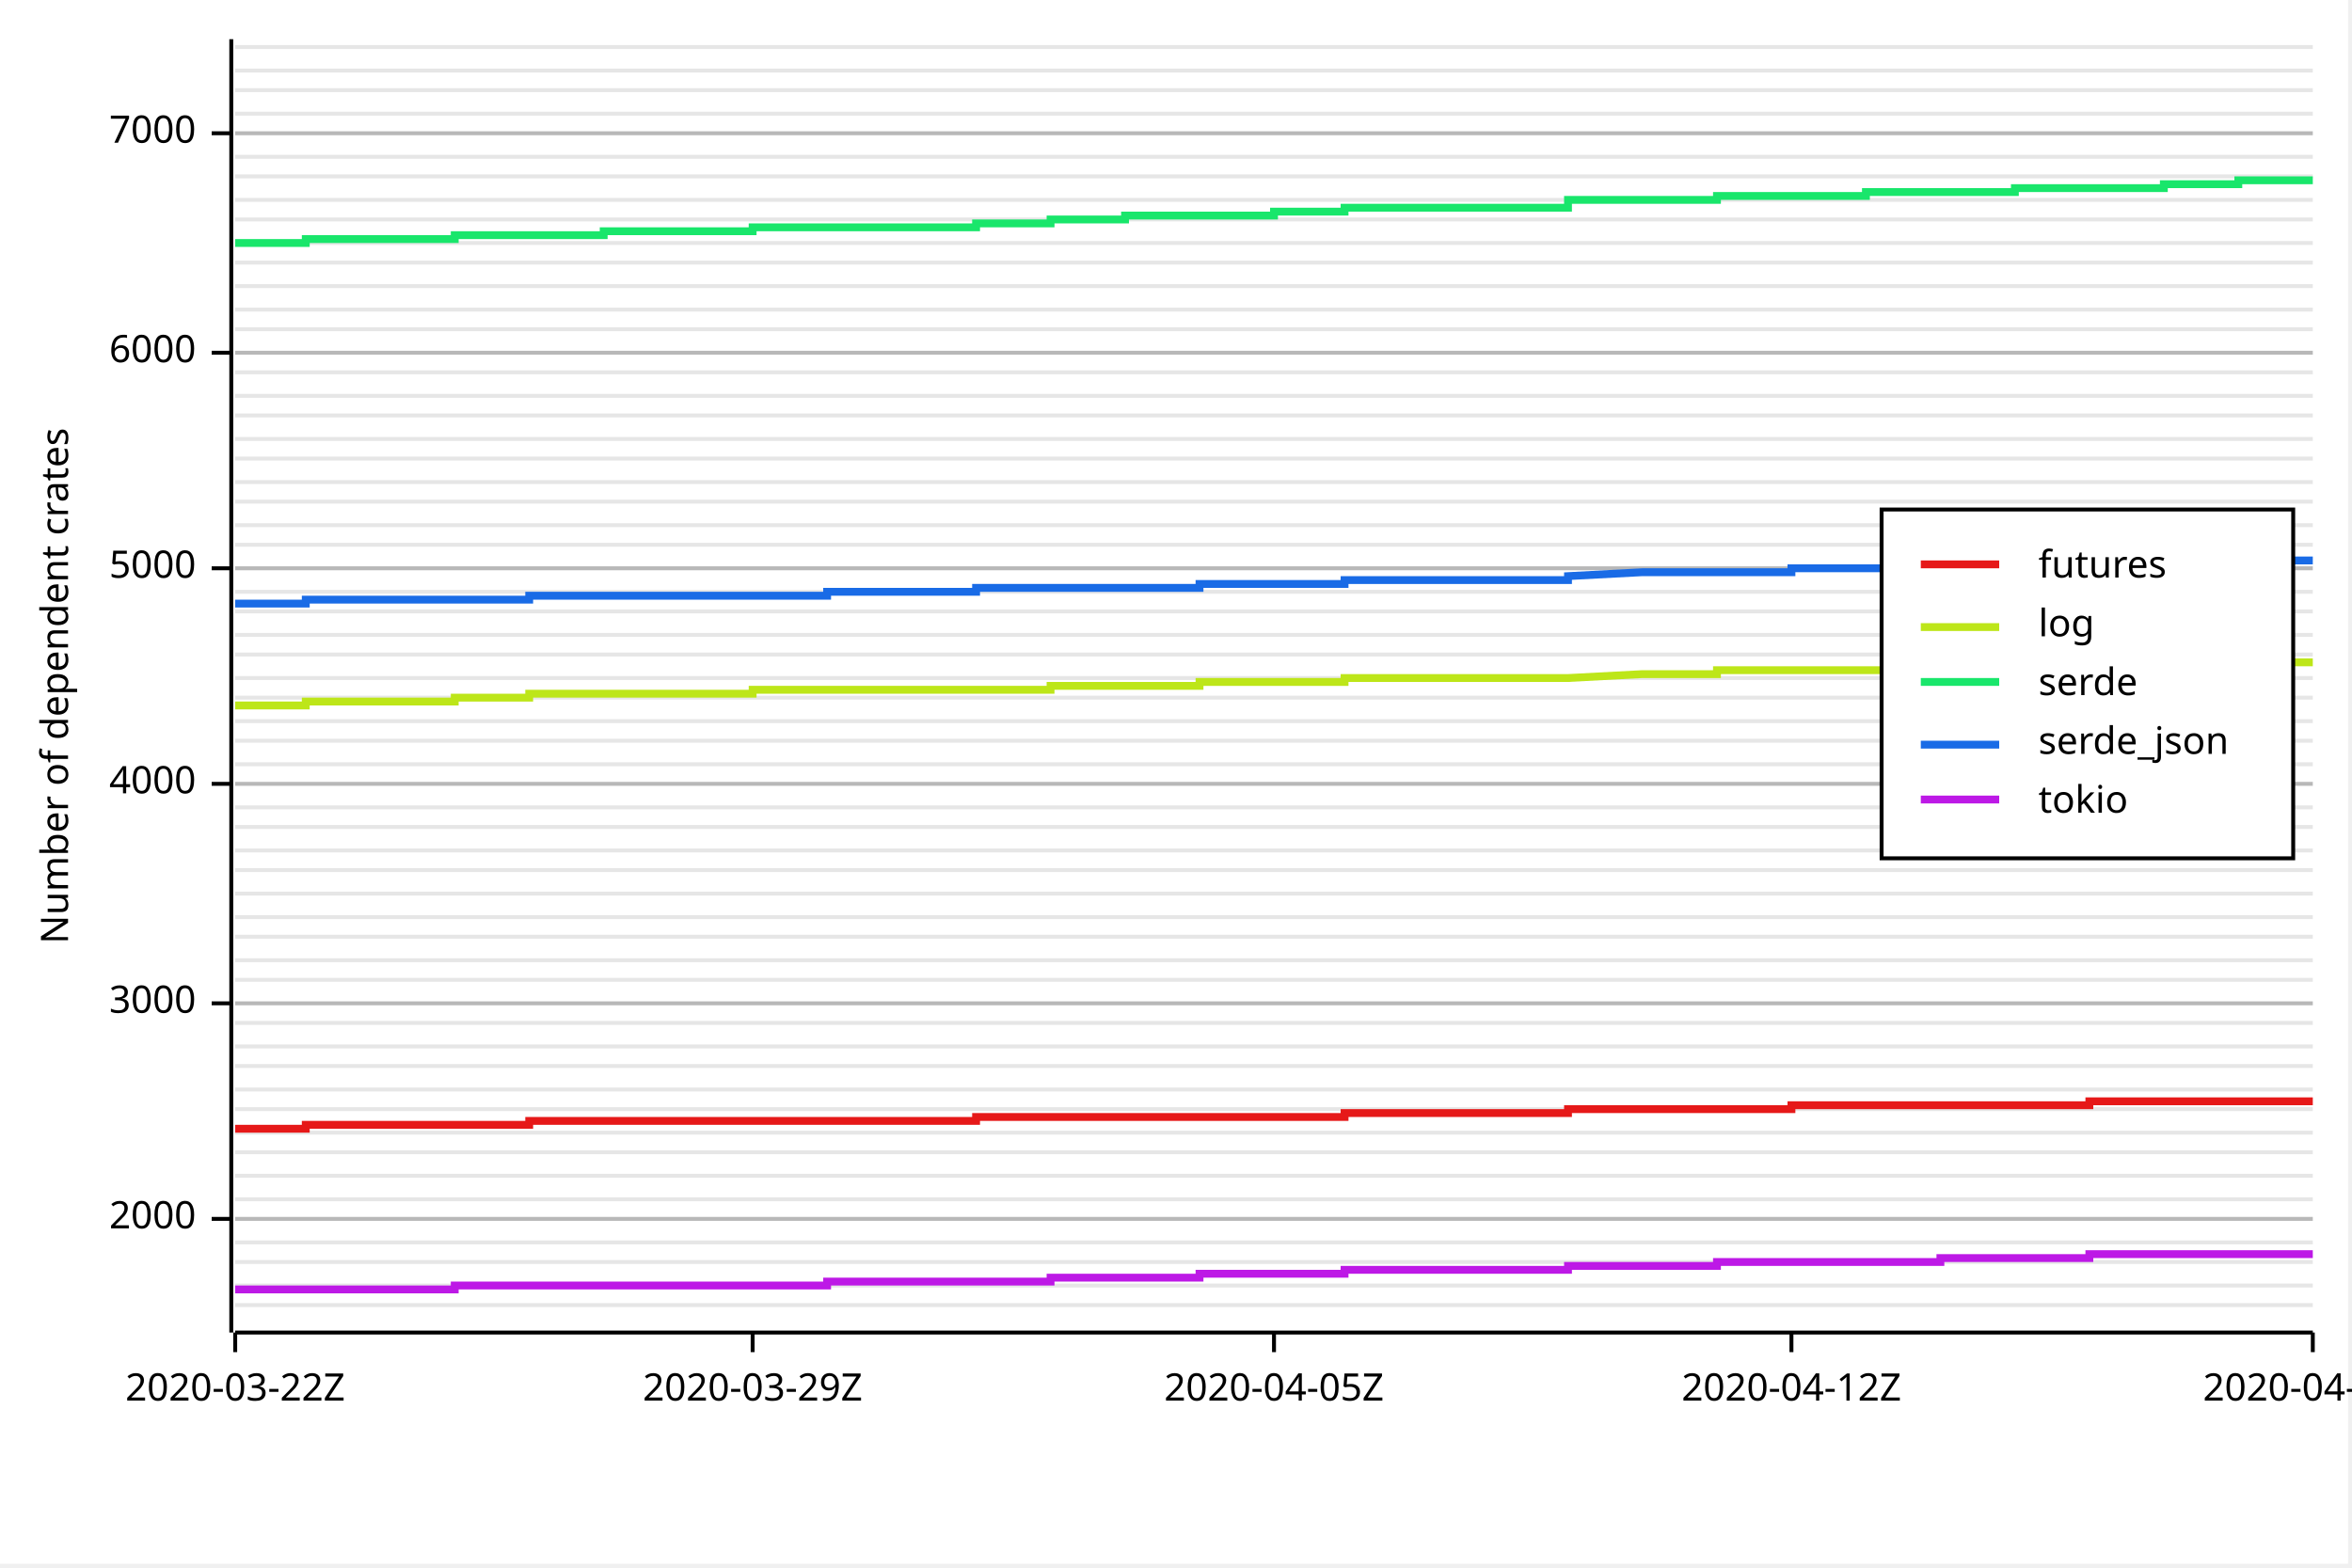
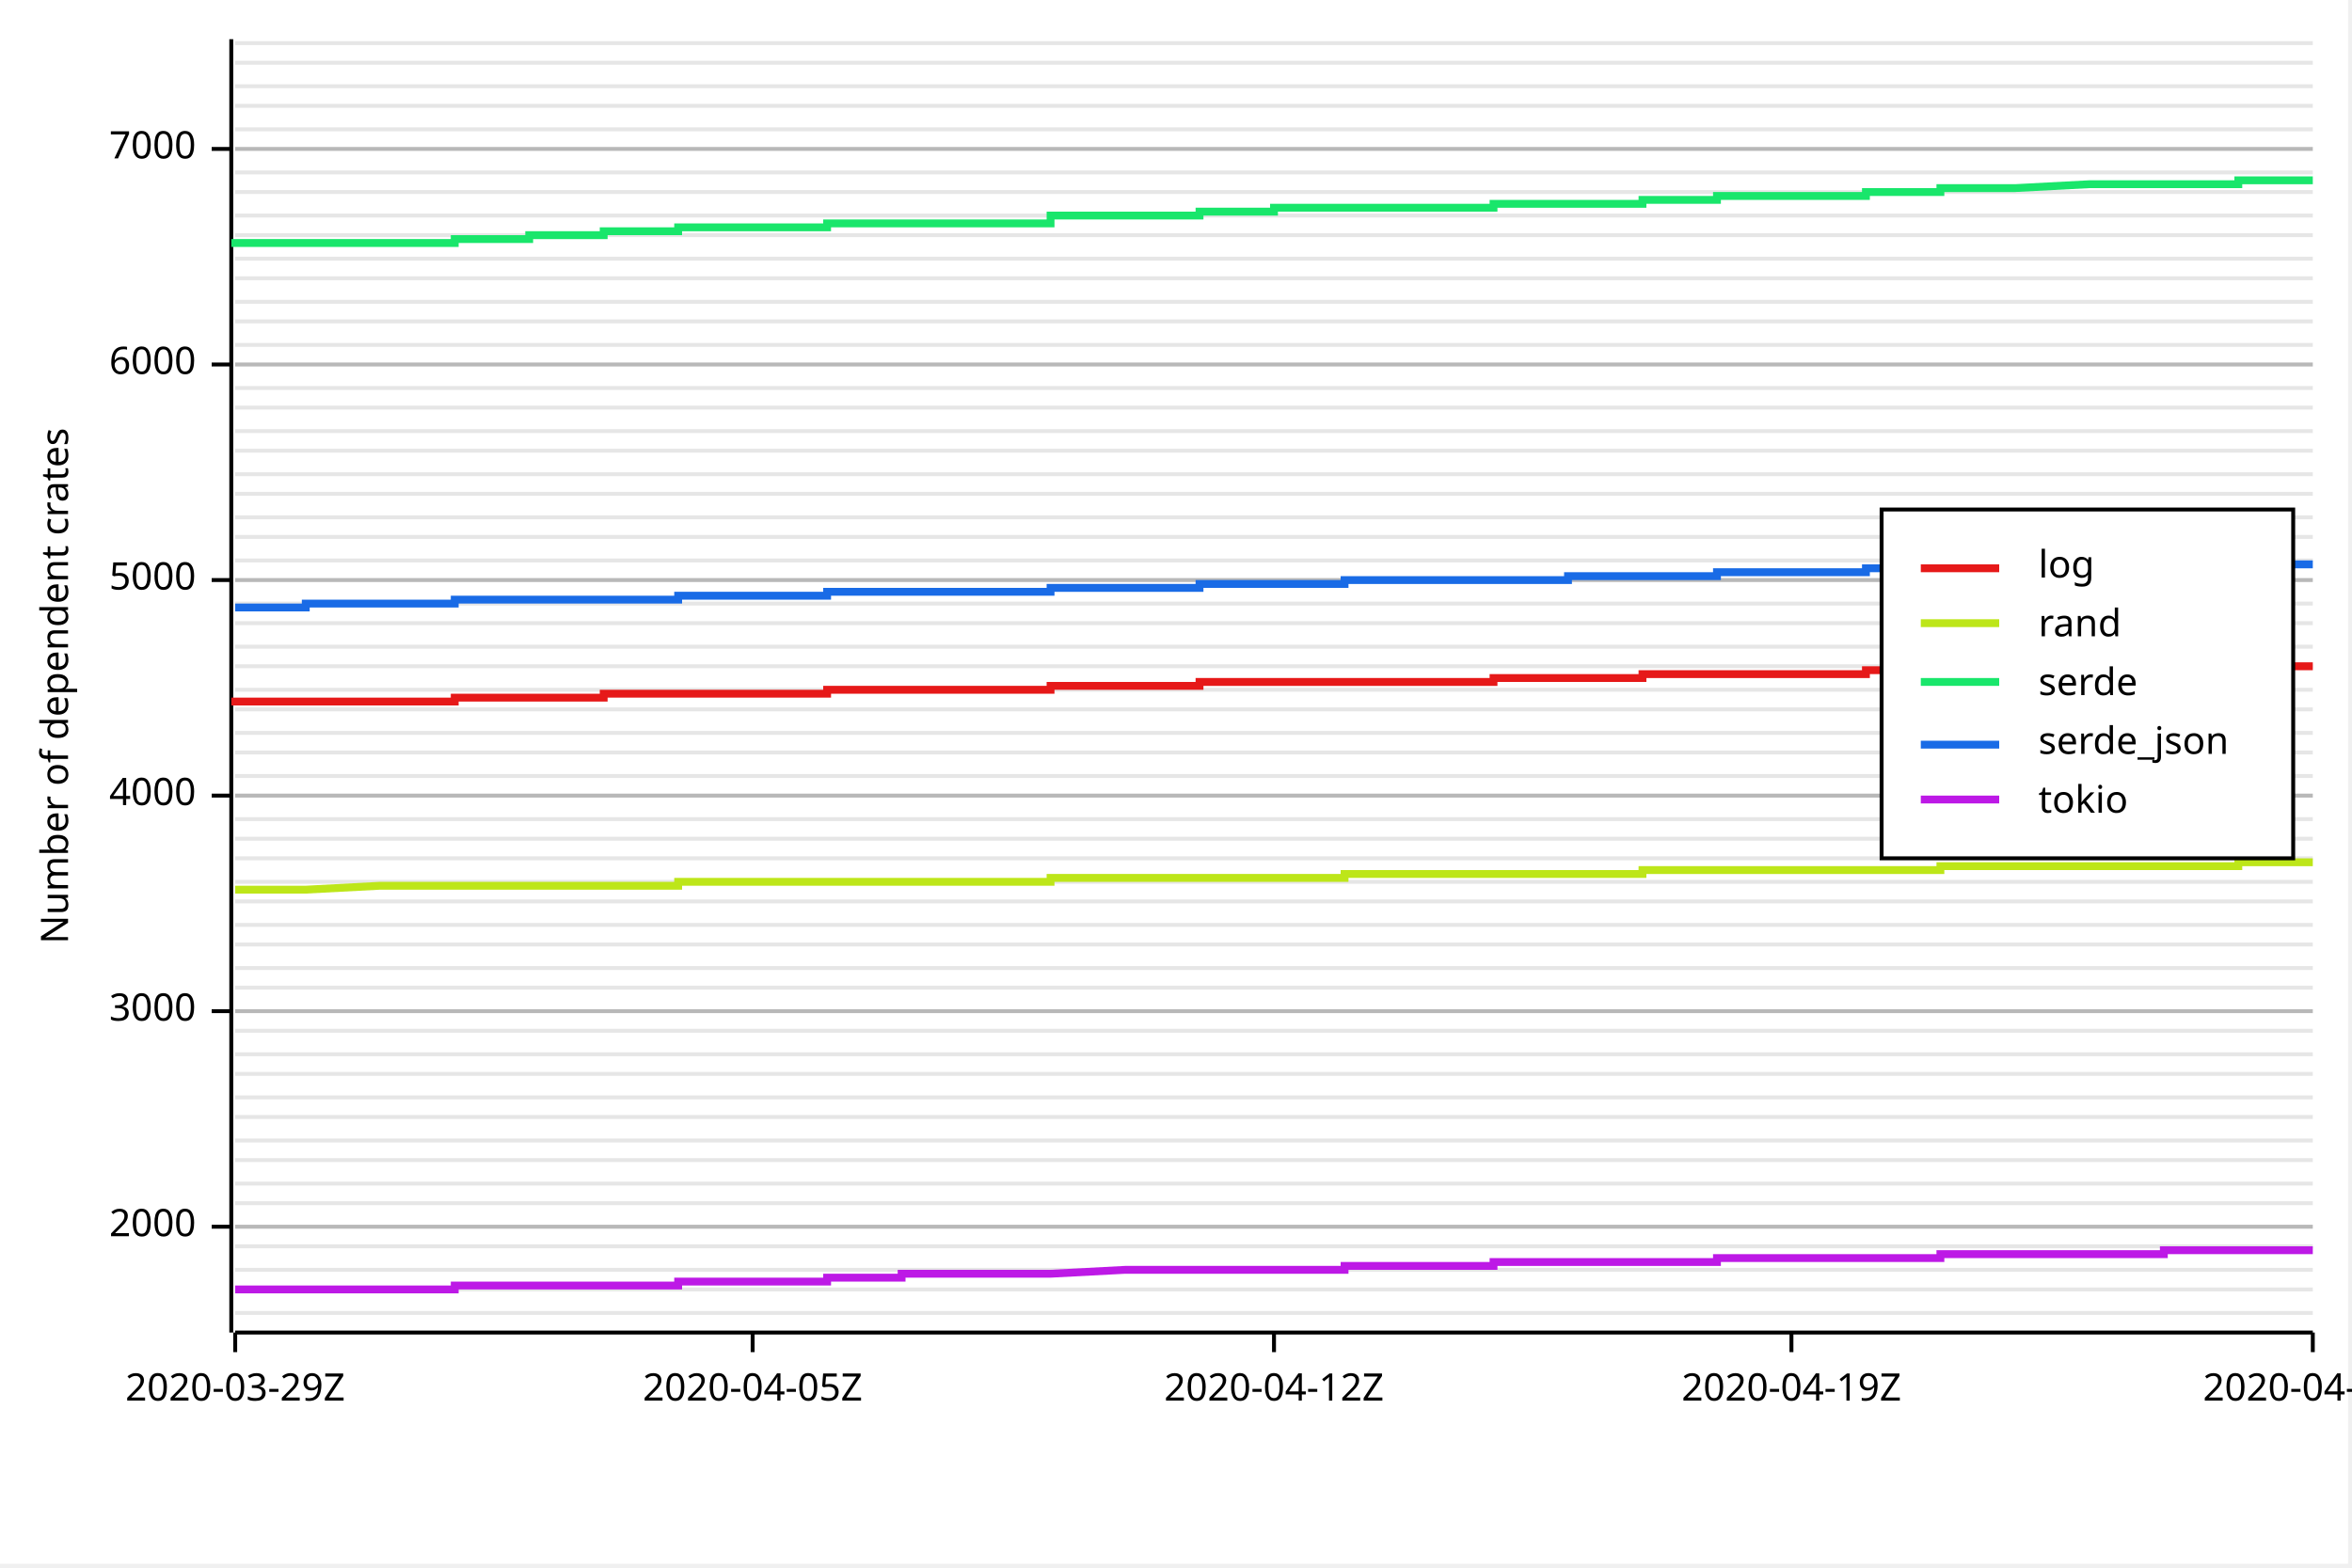
<svg xmlns="http://www.w3.org/2000/svg" width="600" height="400">
  <rect x="0" y="0" width="599" height="399" opacity="1" fill="#FFFFFF" stroke="none" />
-   <line opacity="0.1" stroke="#000000" stroke-width="1" x1="60" y1="333" x2="590" y2="333" />
-   <line opacity="0.1" stroke="#000000" stroke-width="1" x1="60" y1="328" x2="590" y2="328" />
-   <line opacity="0.1" stroke="#000000" stroke-width="1" x1="60" y1="322" x2="590" y2="322" />
-   <line opacity="0.1" stroke="#000000" stroke-width="1" x1="60" y1="317" x2="590" y2="317" />
-   <line opacity="0.1" stroke="#000000" stroke-width="1" x1="60" y1="311" x2="590" y2="311" />
-   <line opacity="0.1" stroke="#000000" stroke-width="1" x1="60" y1="306" x2="590" y2="306" />
-   <line opacity="0.1" stroke="#000000" stroke-width="1" x1="60" y1="300" x2="590" y2="300" />
-   <line opacity="0.1" stroke="#000000" stroke-width="1" x1="60" y1="294" x2="590" y2="294" />
-   <line opacity="0.1" stroke="#000000" stroke-width="1" x1="60" y1="289" x2="590" y2="289" />
-   <line opacity="0.1" stroke="#000000" stroke-width="1" x1="60" y1="283" x2="590" y2="283" />
-   <line opacity="0.1" stroke="#000000" stroke-width="1" x1="60" y1="278" x2="590" y2="278" />
-   <line opacity="0.1" stroke="#000000" stroke-width="1" x1="60" y1="272" x2="590" y2="272" />
-   <line opacity="0.1" stroke="#000000" stroke-width="1" x1="60" y1="267" x2="590" y2="267" />
-   <line opacity="0.1" stroke="#000000" stroke-width="1" x1="60" y1="261" x2="590" y2="261" />
-   <line opacity="0.1" stroke="#000000" stroke-width="1" x1="60" y1="256" x2="590" y2="256" />
-   <line opacity="0.1" stroke="#000000" stroke-width="1" x1="60" y1="250" x2="590" y2="250" />
-   <line opacity="0.1" stroke="#000000" stroke-width="1" x1="60" y1="245" x2="590" y2="245" />
-   <line opacity="0.1" stroke="#000000" stroke-width="1" x1="60" y1="239" x2="590" y2="239" />
-   <line opacity="0.1" stroke="#000000" stroke-width="1" x1="60" y1="234" x2="590" y2="234" />
-   <line opacity="0.1" stroke="#000000" stroke-width="1" x1="60" y1="228" x2="590" y2="228" />
-   <line opacity="0.1" stroke="#000000" stroke-width="1" x1="60" y1="222" x2="590" y2="222" />
-   <line opacity="0.1" stroke="#000000" stroke-width="1" x1="60" y1="217" x2="590" y2="217" />
-   <line opacity="0.1" stroke="#000000" stroke-width="1" x1="60" y1="211" x2="590" y2="211" />
-   <line opacity="0.1" stroke="#000000" stroke-width="1" x1="60" y1="206" x2="590" y2="206" />
-   <line opacity="0.1" stroke="#000000" stroke-width="1" x1="60" y1="200" x2="590" y2="200" />
-   <line opacity="0.1" stroke="#000000" stroke-width="1" x1="60" y1="195" x2="590" y2="195" />
-   <line opacity="0.1" stroke="#000000" stroke-width="1" x1="60" y1="189" x2="590" y2="189" />
-   <line opacity="0.1" stroke="#000000" stroke-width="1" x1="60" y1="184" x2="590" y2="184" />
-   <line opacity="0.1" stroke="#000000" stroke-width="1" x1="60" y1="178" x2="590" y2="178" />
-   <line opacity="0.1" stroke="#000000" stroke-width="1" x1="60" y1="173" x2="590" y2="173" />
-   <line opacity="0.1" stroke="#000000" stroke-width="1" x1="60" y1="167" x2="590" y2="167" />
-   <line opacity="0.1" stroke="#000000" stroke-width="1" x1="60" y1="162" x2="590" y2="162" />
-   <line opacity="0.1" stroke="#000000" stroke-width="1" x1="60" y1="156" x2="590" y2="156" />
-   <line opacity="0.1" stroke="#000000" stroke-width="1" x1="60" y1="151" x2="590" y2="151" />
-   <line opacity="0.1" stroke="#000000" stroke-width="1" x1="60" y1="145" x2="590" y2="145" />
-   <line opacity="0.1" stroke="#000000" stroke-width="1" x1="60" y1="139" x2="590" y2="139" />
-   <line opacity="0.1" stroke="#000000" stroke-width="1" x1="60" y1="134" x2="590" y2="134" />
-   <line opacity="0.1" stroke="#000000" stroke-width="1" x1="60" y1="128" x2="590" y2="128" />
-   <line opacity="0.1" stroke="#000000" stroke-width="1" x1="60" y1="123" x2="590" y2="123" />
-   <line opacity="0.1" stroke="#000000" stroke-width="1" x1="60" y1="117" x2="590" y2="117" />
-   <line opacity="0.1" stroke="#000000" stroke-width="1" x1="60" y1="112" x2="590" y2="112" />
-   <line opacity="0.1" stroke="#000000" stroke-width="1" x1="60" y1="106" x2="590" y2="106" />
-   <line opacity="0.1" stroke="#000000" stroke-width="1" x1="60" y1="101" x2="590" y2="101" />
-   <line opacity="0.1" stroke="#000000" stroke-width="1" x1="60" y1="95" x2="590" y2="95" />
-   <line opacity="0.1" stroke="#000000" stroke-width="1" x1="60" y1="90" x2="590" y2="90" />
-   <line opacity="0.1" stroke="#000000" stroke-width="1" x1="60" y1="84" x2="590" y2="84" />
-   <line opacity="0.1" stroke="#000000" stroke-width="1" x1="60" y1="79" x2="590" y2="79" />
-   <line opacity="0.1" stroke="#000000" stroke-width="1" x1="60" y1="73" x2="590" y2="73" />
-   <line opacity="0.1" stroke="#000000" stroke-width="1" x1="60" y1="67" x2="590" y2="67" />
-   <line opacity="0.1" stroke="#000000" stroke-width="1" x1="60" y1="62" x2="590" y2="62" />
-   <line opacity="0.1" stroke="#000000" stroke-width="1" x1="60" y1="56" x2="590" y2="56" />
-   <line opacity="0.1" stroke="#000000" stroke-width="1" x1="60" y1="51" x2="590" y2="51" />
-   <line opacity="0.1" stroke="#000000" stroke-width="1" x1="60" y1="45" x2="590" y2="45" />
-   <line opacity="0.1" stroke="#000000" stroke-width="1" x1="60" y1="40" x2="590" y2="40" />
-   <line opacity="0.1" stroke="#000000" stroke-width="1" x1="60" y1="34" x2="590" y2="34" />
-   <line opacity="0.1" stroke="#000000" stroke-width="1" x1="60" y1="29" x2="590" y2="29" />
-   <line opacity="0.1" stroke="#000000" stroke-width="1" x1="60" y1="23" x2="590" y2="23" />
-   <line opacity="0.1" stroke="#000000" stroke-width="1" x1="60" y1="18" x2="590" y2="18" />
-   <line opacity="0.1" stroke="#000000" stroke-width="1" x1="60" y1="12" x2="590" y2="12" />
+   <line opacity="0.1" stroke="#000000" stroke-width="1" x1="60" y1="335" x2="590" y2="335" />
+   <line opacity="0.1" stroke="#000000" stroke-width="1" x1="60" y1="329" x2="590" y2="329" />
+   <line opacity="0.1" stroke="#000000" stroke-width="1" x1="60" y1="324" x2="590" y2="324" />
+   <line opacity="0.1" stroke="#000000" stroke-width="1" x1="60" y1="318" x2="590" y2="318" />
+   <line opacity="0.1" stroke="#000000" stroke-width="1" x1="60" y1="313" x2="590" y2="313" />
+   <line opacity="0.1" stroke="#000000" stroke-width="1" x1="60" y1="307" x2="590" y2="307" />
+   <line opacity="0.1" stroke="#000000" stroke-width="1" x1="60" y1="302" x2="590" y2="302" />
+   <line opacity="0.1" stroke="#000000" stroke-width="1" x1="60" y1="296" x2="590" y2="296" />
+   <line opacity="0.1" stroke="#000000" stroke-width="1" x1="60" y1="291" x2="590" y2="291" />
+   <line opacity="0.1" stroke="#000000" stroke-width="1" x1="60" y1="285" x2="590" y2="285" />
+   <line opacity="0.1" stroke="#000000" stroke-width="1" x1="60" y1="280" x2="590" y2="280" />
+   <line opacity="0.1" stroke="#000000" stroke-width="1" x1="60" y1="274" x2="590" y2="274" />
+   <line opacity="0.1" stroke="#000000" stroke-width="1" x1="60" y1="269" x2="590" y2="269" />
+   <line opacity="0.1" stroke="#000000" stroke-width="1" x1="60" y1="263" x2="590" y2="263" />
+   <line opacity="0.1" stroke="#000000" stroke-width="1" x1="60" y1="258" x2="590" y2="258" />
+   <line opacity="0.1" stroke="#000000" stroke-width="1" x1="60" y1="252" x2="590" y2="252" />
+   <line opacity="0.1" stroke="#000000" stroke-width="1" x1="60" y1="247" x2="590" y2="247" />
+   <line opacity="0.1" stroke="#000000" stroke-width="1" x1="60" y1="241" x2="590" y2="241" />
+   <line opacity="0.1" stroke="#000000" stroke-width="1" x1="60" y1="236" x2="590" y2="236" />
+   <line opacity="0.1" stroke="#000000" stroke-width="1" x1="60" y1="230" x2="590" y2="230" />
+   <line opacity="0.1" stroke="#000000" stroke-width="1" x1="60" y1="225" x2="590" y2="225" />
+   <line opacity="0.1" stroke="#000000" stroke-width="1" x1="60" y1="219" x2="590" y2="219" />
+   <line opacity="0.1" stroke="#000000" stroke-width="1" x1="60" y1="214" x2="590" y2="214" />
+   <line opacity="0.1" stroke="#000000" stroke-width="1" x1="60" y1="209" x2="590" y2="209" />
+   <line opacity="0.1" stroke="#000000" stroke-width="1" x1="60" y1="203" x2="590" y2="203" />
+   <line opacity="0.1" stroke="#000000" stroke-width="1" x1="60" y1="198" x2="590" y2="198" />
+   <line opacity="0.1" stroke="#000000" stroke-width="1" x1="60" y1="192" x2="590" y2="192" />
+   <line opacity="0.1" stroke="#000000" stroke-width="1" x1="60" y1="187" x2="590" y2="187" />
+   <line opacity="0.1" stroke="#000000" stroke-width="1" x1="60" y1="181" x2="590" y2="181" />
+   <line opacity="0.1" stroke="#000000" stroke-width="1" x1="60" y1="176" x2="590" y2="176" />
+   <line opacity="0.1" stroke="#000000" stroke-width="1" x1="60" y1="170" x2="590" y2="170" />
+   <line opacity="0.1" stroke="#000000" stroke-width="1" x1="60" y1="165" x2="590" y2="165" />
+   <line opacity="0.1" stroke="#000000" stroke-width="1" x1="60" y1="159" x2="590" y2="159" />
+   <line opacity="0.1" stroke="#000000" stroke-width="1" x1="60" y1="154" x2="590" y2="154" />
+   <line opacity="0.1" stroke="#000000" stroke-width="1" x1="60" y1="148" x2="590" y2="148" />
+   <line opacity="0.1" stroke="#000000" stroke-width="1" x1="60" y1="143" x2="590" y2="143" />
+   <line opacity="0.1" stroke="#000000" stroke-width="1" x1="60" y1="137" x2="590" y2="137" />
+   <line opacity="0.1" stroke="#000000" stroke-width="1" x1="60" y1="132" x2="590" y2="132" />
+   <line opacity="0.1" stroke="#000000" stroke-width="1" x1="60" y1="126" x2="590" y2="126" />
+   <line opacity="0.1" stroke="#000000" stroke-width="1" x1="60" y1="121" x2="590" y2="121" />
+   <line opacity="0.1" stroke="#000000" stroke-width="1" x1="60" y1="115" x2="590" y2="115" />
+   <line opacity="0.1" stroke="#000000" stroke-width="1" x1="60" y1="110" x2="590" y2="110" />
+   <line opacity="0.1" stroke="#000000" stroke-width="1" x1="60" y1="104" x2="590" y2="104" />
+   <line opacity="0.1" stroke="#000000" stroke-width="1" x1="60" y1="99" x2="590" y2="99" />
+   <line opacity="0.1" stroke="#000000" stroke-width="1" x1="60" y1="93" x2="590" y2="93" />
+   <line opacity="0.1" stroke="#000000" stroke-width="1" x1="60" y1="88" x2="590" y2="88" />
+   <line opacity="0.1" stroke="#000000" stroke-width="1" x1="60" y1="82" x2="590" y2="82" />
+   <line opacity="0.1" stroke="#000000" stroke-width="1" x1="60" y1="77" x2="590" y2="77" />
+   <line opacity="0.1" stroke="#000000" stroke-width="1" x1="60" y1="71" x2="590" y2="71" />
+   <line opacity="0.1" stroke="#000000" stroke-width="1" x1="60" y1="66" x2="590" y2="66" />
+   <line opacity="0.1" stroke="#000000" stroke-width="1" x1="60" y1="60" x2="590" y2="60" />
+   <line opacity="0.1" stroke="#000000" stroke-width="1" x1="60" y1="55" x2="590" y2="55" />
+   <line opacity="0.1" stroke="#000000" stroke-width="1" x1="60" y1="49" x2="590" y2="49" />
+   <line opacity="0.1" stroke="#000000" stroke-width="1" x1="60" y1="44" x2="590" y2="44" />
+   <line opacity="0.1" stroke="#000000" stroke-width="1" x1="60" y1="38" x2="590" y2="38" />
+   <line opacity="0.1" stroke="#000000" stroke-width="1" x1="60" y1="33" x2="590" y2="33" />
+   <line opacity="0.1" stroke="#000000" stroke-width="1" x1="60" y1="27" x2="590" y2="27" />
+   <line opacity="0.1" stroke="#000000" stroke-width="1" x1="60" y1="22" x2="590" y2="22" />
+   <line opacity="0.1" stroke="#000000" stroke-width="1" x1="60" y1="16" x2="590" y2="16" />
+   <line opacity="0.1" stroke="#000000" stroke-width="1" x1="60" y1="11" x2="590" y2="11" />
  <text x="10" y="175" dy="0.76em" text-anchor="middle" font-family="sans-serif" font-size="9.677" opacity="1" fill="#000000" transform="rotate(270, 10, 175)">
Number of dependent crates
</text>
-   <line opacity="0.2" stroke="#000000" stroke-width="1" x1="60" y1="311" x2="590" y2="311" />
-   <line opacity="0.2" stroke="#000000" stroke-width="1" x1="60" y1="256" x2="590" y2="256" />
-   <line opacity="0.2" stroke="#000000" stroke-width="1" x1="60" y1="200" x2="590" y2="200" />
-   <line opacity="0.2" stroke="#000000" stroke-width="1" x1="60" y1="145" x2="590" y2="145" />
-   <line opacity="0.2" stroke="#000000" stroke-width="1" x1="60" y1="90" x2="590" y2="90" />
-   <line opacity="0.2" stroke="#000000" stroke-width="1" x1="60" y1="34" x2="590" y2="34" />
+   <line opacity="0.2" stroke="#000000" stroke-width="1" x1="60" y1="313" x2="590" y2="313" />
+   <line opacity="0.2" stroke="#000000" stroke-width="1" x1="60" y1="258" x2="590" y2="258" />
+   <line opacity="0.2" stroke="#000000" stroke-width="1" x1="60" y1="203" x2="590" y2="203" />
+   <line opacity="0.2" stroke="#000000" stroke-width="1" x1="60" y1="148" x2="590" y2="148" />
+   <line opacity="0.2" stroke="#000000" stroke-width="1" x1="60" y1="93" x2="590" y2="93" />
+   <line opacity="0.2" stroke="#000000" stroke-width="1" x1="60" y1="38" x2="590" y2="38" />
  <polyline fill="none" opacity="1" stroke="#000000" stroke-width="1" points="59,10 59,340 " />
-   <text x="50" y="311" dy="0.5ex" text-anchor="end" font-family="sans-serif" font-size="9.677" opacity="1" fill="#000000">
+   <text x="50" y="313" dy="0.5ex" text-anchor="end" font-family="sans-serif" font-size="9.677" opacity="1" fill="#000000">
2000
</text>
-   <polyline fill="none" opacity="1" stroke="#000000" stroke-width="1" points="54,311 59,311 " />
-   <text x="50" y="256" dy="0.5ex" text-anchor="end" font-family="sans-serif" font-size="9.677" opacity="1" fill="#000000">
+   <polyline fill="none" opacity="1" stroke="#000000" stroke-width="1" points="54,313 59,313 " />
+   <text x="50" y="258" dy="0.5ex" text-anchor="end" font-family="sans-serif" font-size="9.677" opacity="1" fill="#000000">
3000
</text>
-   <polyline fill="none" opacity="1" stroke="#000000" stroke-width="1" points="54,256 59,256 " />
-   <text x="50" y="200" dy="0.5ex" text-anchor="end" font-family="sans-serif" font-size="9.677" opacity="1" fill="#000000">
+   <polyline fill="none" opacity="1" stroke="#000000" stroke-width="1" points="54,258 59,258 " />
+   <text x="50" y="203" dy="0.5ex" text-anchor="end" font-family="sans-serif" font-size="9.677" opacity="1" fill="#000000">
4000
</text>
-   <polyline fill="none" opacity="1" stroke="#000000" stroke-width="1" points="54,200 59,200 " />
-   <text x="50" y="145" dy="0.5ex" text-anchor="end" font-family="sans-serif" font-size="9.677" opacity="1" fill="#000000">
+   <polyline fill="none" opacity="1" stroke="#000000" stroke-width="1" points="54,203 59,203 " />
+   <text x="50" y="148" dy="0.5ex" text-anchor="end" font-family="sans-serif" font-size="9.677" opacity="1" fill="#000000">
5000
</text>
-   <polyline fill="none" opacity="1" stroke="#000000" stroke-width="1" points="54,145 59,145 " />
-   <text x="50" y="90" dy="0.5ex" text-anchor="end" font-family="sans-serif" font-size="9.677" opacity="1" fill="#000000">
+   <polyline fill="none" opacity="1" stroke="#000000" stroke-width="1" points="54,148 59,148 " />
+   <text x="50" y="93" dy="0.5ex" text-anchor="end" font-family="sans-serif" font-size="9.677" opacity="1" fill="#000000">
6000
</text>
-   <polyline fill="none" opacity="1" stroke="#000000" stroke-width="1" points="54,90 59,90 " />
-   <text x="50" y="34" dy="0.5ex" text-anchor="end" font-family="sans-serif" font-size="9.677" opacity="1" fill="#000000">
+   <polyline fill="none" opacity="1" stroke="#000000" stroke-width="1" points="54,93 59,93 " />
+   <text x="50" y="38" dy="0.5ex" text-anchor="end" font-family="sans-serif" font-size="9.677" opacity="1" fill="#000000">
7000
</text>
-   <polyline fill="none" opacity="1" stroke="#000000" stroke-width="1" points="54,34 59,34 " />
+   <polyline fill="none" opacity="1" stroke="#000000" stroke-width="1" points="54,38 59,38 " />
  <polyline fill="none" opacity="1" stroke="#000000" stroke-width="1" points="60,340 590,340 " />
  <text x="60" y="350" dy="0.76em" text-anchor="middle" font-family="sans-serif" font-size="9.677" opacity="1" fill="#000000">
- 2020-03-22Z
+ 2020-03-29Z
</text>
  <polyline fill="none" opacity="1" stroke="#000000" stroke-width="1" points="60,340 60,345 " />
  <text x="192" y="350" dy="0.76em" text-anchor="middle" font-family="sans-serif" font-size="9.677" opacity="1" fill="#000000">
- 2020-03-29Z
+ 2020-04-05Z
</text>
  <polyline fill="none" opacity="1" stroke="#000000" stroke-width="1" points="192,340 192,345 " />
  <text x="325" y="350" dy="0.76em" text-anchor="middle" font-family="sans-serif" font-size="9.677" opacity="1" fill="#000000">
- 2020-04-05Z
+ 2020-04-12Z
</text>
  <polyline fill="none" opacity="1" stroke="#000000" stroke-width="1" points="325,340 325,345 " />
  <text x="457" y="350" dy="0.76em" text-anchor="middle" font-family="sans-serif" font-size="9.677" opacity="1" fill="#000000">
- 2020-04-12Z
+ 2020-04-19Z
</text>
  <polyline fill="none" opacity="1" stroke="#000000" stroke-width="1" points="457,340 457,345 " />
  <text x="590" y="350" dy="0.76em" text-anchor="middle" font-family="sans-serif" font-size="9.677" opacity="1" fill="#000000">
- 2020-04-19Z
+ 2020-04-26Z
</text>
  <polyline fill="none" opacity="1" stroke="#000000" stroke-width="1" points="590,340 590,345 " />
-   <polyline fill="none" opacity="1" stroke="#E61919" stroke-width="2" points="60,288 78,288 78,287 97,287 116,287 116,287 135,287 135,286 154,286 154,286 173,286 173,286 192,286 192,286 211,286 211,286 230,286 249,286 249,285 268,285 268,285 287,285 287,285 306,285 306,285 325,285 325,285 343,285 343,284 362,284 362,284 381,284 381,284 400,284 400,283 419,283 438,283 438,283 457,283 457,282 476,282 476,282 495,282 495,282 514,282 514,282 533,282 533,281 552,281 552,281 571,281 571,281 590,281 " />
-   <polyline fill="none" opacity="1" stroke="#BDE619" stroke-width="2" points="60,180 78,180 78,179 97,179 116,179 116,178 135,178 135,177 154,177 154,177 173,177 173,177 192,177 192,176 211,176 211,176 230,176 249,176 249,176 268,176 268,175 287,175 287,175 306,175 306,174 325,174 325,174 343,174 343,173 362,173 362,173 381,173 381,173 400,173 400,173 419,172 438,172 438,171 457,171 457,171 476,171 476,171 495,171 495,171 514,171 514,170 533,170 533,170 552,170 552,169 571,169 571,169 590,169 " />
-   <polyline fill="none" opacity="1" stroke="#19E66B" stroke-width="2" points="60,62 78,62 78,61 97,61 116,61 116,60 135,60 135,60 154,60 154,59 173,59 173,59 192,59 192,58 211,58 211,58 230,58 249,58 249,57 268,57 268,56 287,56 287,55 306,55 306,55 325,55 325,54 343,54 343,53 362,53 362,53 381,53 381,53 400,53 400,51 419,51 438,51 438,50 457,50 457,50 476,50 476,49 495,49 495,49 514,49 514,48 533,48 533,48 552,48 552,47 571,47 571,46 590,46 " />
-   <polyline fill="none" opacity="1" stroke="#196BE6" stroke-width="2" points="60,154 78,154 78,153 97,153 116,153 116,153 135,153 135,152 154,152 154,152 173,152 173,152 192,152 192,152 211,152 211,151 230,151 249,151 249,150 268,150 268,150 287,150 287,150 306,150 306,149 325,149 325,149 343,149 343,148 362,148 362,148 381,148 381,148 400,148 400,147 419,146 438,146 438,146 457,146 457,145 476,145 476,145 495,145 495,145 514,145 514,145 533,145 533,144 552,144 552,144 571,144 571,143 590,143 " />
-   <polyline fill="none" opacity="1" stroke="#BD19E6" stroke-width="2" points="60,329 78,329 78,329 97,329 116,329 116,328 135,328 135,328 154,328 154,328 173,328 173,328 192,328 192,328 211,328 211,327 230,327 249,327 249,327 268,327 268,326 287,326 287,326 306,326 306,325 325,325 325,325 343,325 343,324 362,324 362,324 381,324 381,324 400,324 400,323 419,323 438,323 438,322 457,322 457,322 476,322 476,322 495,322 495,321 514,321 514,321 533,321 533,320 552,320 552,320 571,320 571,320 590,320 " />
+   <polyline fill="none" opacity="1" stroke="#E61919" stroke-width="2" points="60,180 60,179 78,179 78,179 97,179 116,179 116,178 135,178 135,178 154,178 154,177 173,177 173,177 192,177 192,177 211,177 211,176 230,176 230,176 249,176 249,176 268,176 268,175 287,175 306,175 306,174 325,174 325,174 343,174 343,174 362,174 362,174 381,174 381,173 400,173 400,173 419,173 419,172 438,172 438,172 457,172 457,172 476,172 476,171 495,171 495,171 514,170 533,170 552,170 552,170 571,170 571,170 590,170 " />
+   <polyline fill="none" opacity="1" stroke="#BDE619" stroke-width="2" points="60,227 60,227 78,227 78,227 97,226 116,226 116,226 135,226 135,226 154,226 154,226 173,226 173,225 192,225 192,225 211,225 211,225 230,225 230,225 249,225 249,225 268,225 268,224 287,224 306,224 306,224 325,224 325,224 343,224 343,223 362,223 362,223 381,223 381,223 400,223 400,223 419,223 419,222 438,222 438,222 457,222 457,222 476,222 476,222 495,222 495,221 514,221 533,221 552,221 552,221 571,221 571,220 590,220 " />
+   <polyline fill="none" opacity="1" stroke="#19E66B" stroke-width="2" points="60,63 60,62 78,62 78,62 97,62 116,62 116,61 135,61 135,60 154,60 154,59 173,59 173,58 192,58 192,58 211,58 211,57 230,57 230,57 249,57 249,57 268,57 268,55 287,55 306,55 306,54 325,54 325,53 343,53 343,53 362,53 362,53 381,53 381,52 400,52 400,52 419,52 419,51 438,51 438,50 457,50 457,50 476,50 476,49 495,49 495,48 514,48 533,47 552,47 552,47 571,47 571,46 590,46 " />
+   <polyline fill="none" opacity="1" stroke="#196BE6" stroke-width="2" points="60,155 60,155 78,155 78,154 97,154 116,154 116,153 135,153 135,153 154,153 154,153 173,153 173,152 192,152 192,152 211,152 211,151 230,151 230,151 249,151 249,151 268,151 268,150 287,150 306,150 306,149 325,149 325,149 343,149 343,148 362,148 362,148 381,148 381,148 400,148 400,147 419,147 419,147 438,147 438,146 457,146 457,146 476,146 476,145 495,145 495,145 514,145 533,144 552,144 552,144 571,144 571,144 590,144 " />
+   <polyline fill="none" opacity="1" stroke="#BD19E6" stroke-width="2" points="60,329 60,329 78,329 78,329 97,329 116,329 116,328 135,328 135,328 154,328 154,328 173,328 173,327 192,327 192,327 211,327 211,326 230,326 230,325 249,325 249,325 268,325 268,325 287,324 306,324 306,324 325,324 325,324 343,324 343,323 362,323 362,323 381,323 381,322 400,322 400,322 419,322 419,322 438,322 438,321 457,321 457,321 476,321 476,321 495,321 495,320 514,320 533,320 552,320 552,319 571,319 571,319 590,319 " />
  <rect x="480" y="130" width="105" height="89" opacity="1" fill="#FFFFFF" stroke="none" />
  <rect x="480" y="130" width="105" height="89" opacity="1" fill="none" stroke="#000000" />
  <text x="520" y="140" dy="0.76em" text-anchor="start" font-family="sans-serif" font-size="9.677" opacity="1" fill="#000000">
- futures
+ log
</text>
  <text x="520" y="155" dy="0.76em" text-anchor="start" font-family="sans-serif" font-size="9.677" opacity="1" fill="#000000">
- log
+ rand
</text>
  <text x="520" y="170" dy="0.76em" text-anchor="start" font-family="sans-serif" font-size="9.677" opacity="1" fill="#000000">
serde
</text>
  <text x="520" y="185" dy="0.76em" text-anchor="start" font-family="sans-serif" font-size="9.677" opacity="1" fill="#000000">
serde_json
</text>
  <text x="520" y="200" dy="0.76em" text-anchor="start" font-family="sans-serif" font-size="9.677" opacity="1" fill="#000000">
tokio
</text>
-   <polyline fill="none" opacity="1" stroke="#E61919" stroke-width="2" points="490,144 510,144 " />
-   <polyline fill="none" opacity="1" stroke="#BDE619" stroke-width="2" points="490,160 510,160 " />
+   <polyline fill="none" opacity="1" stroke="#E61919" stroke-width="2" points="490,145 510,145 " />
+   <polyline fill="none" opacity="1" stroke="#BDE619" stroke-width="2" points="490,159 510,159 " />
  <polyline fill="none" opacity="1" stroke="#19E66B" stroke-width="2" points="490,174 510,174 " />
  <polyline fill="none" opacity="1" stroke="#196BE6" stroke-width="2" points="490,190 510,190 " />
  <polyline fill="none" opacity="1" stroke="#BD19E6" stroke-width="2" points="490,204 510,204 " />
</svg>
